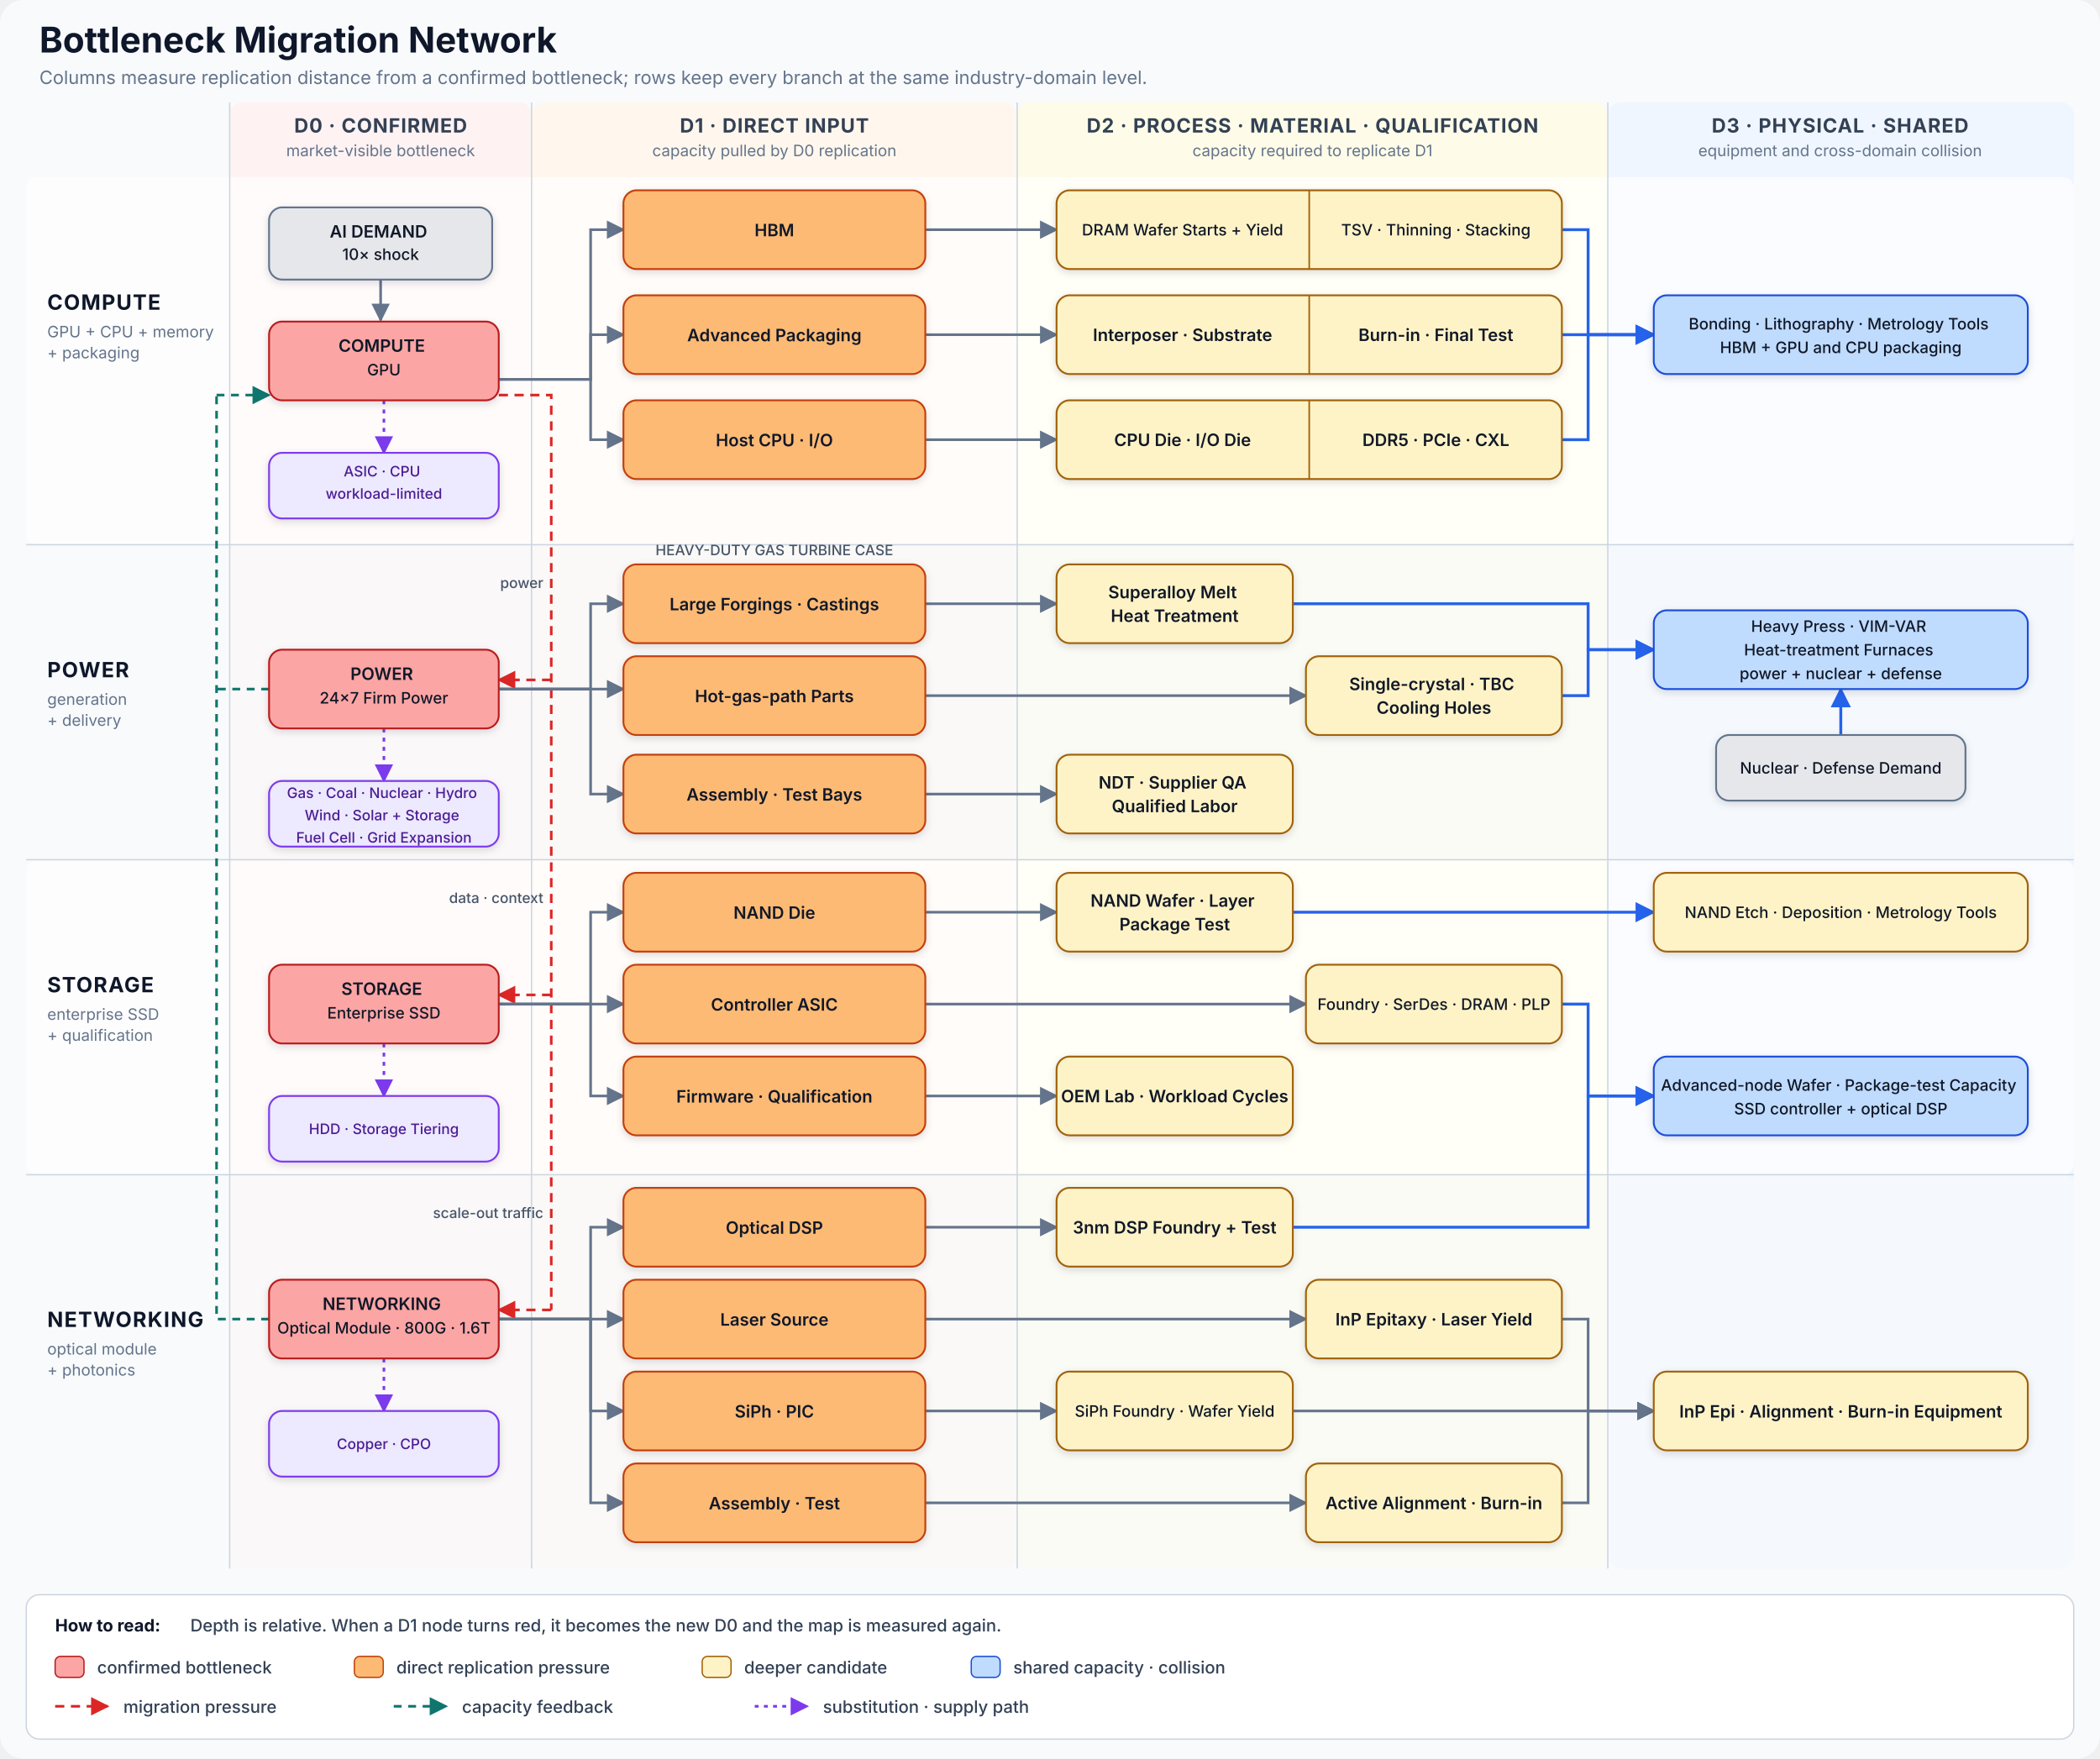
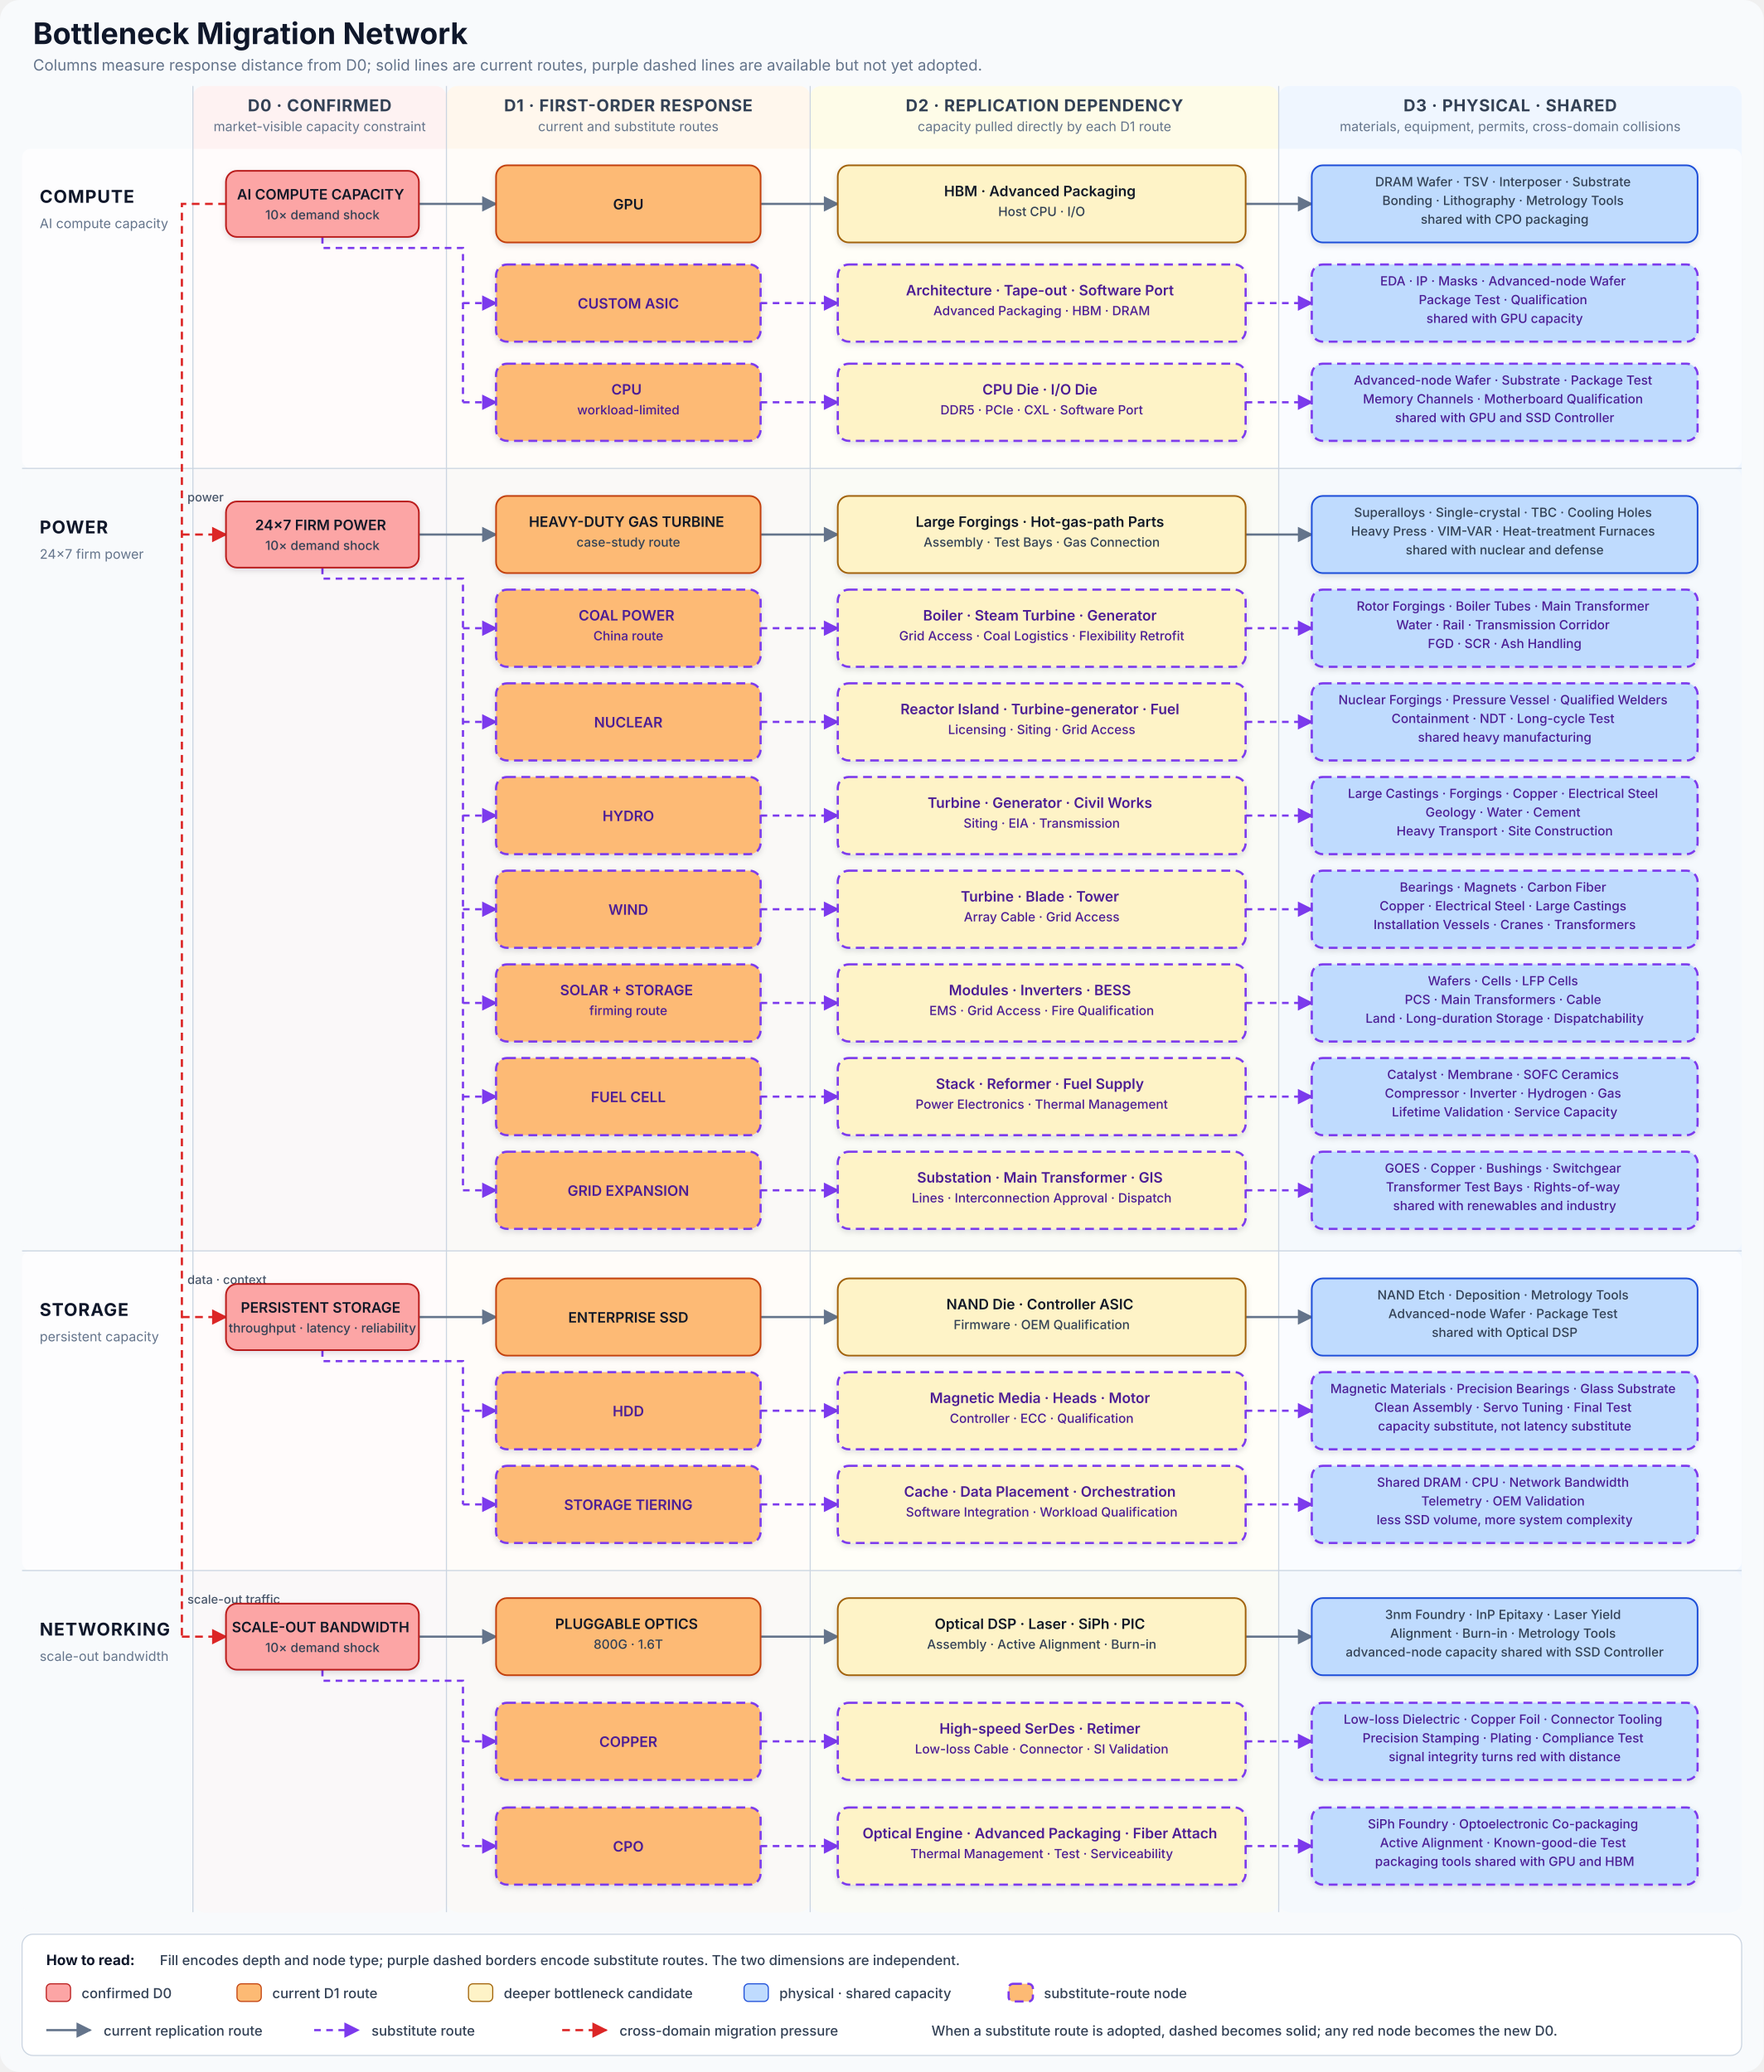
- <svg xmlns="http://www.w3.org/2000/svg" width="1600" height="1340" viewBox="0 0 1600 1340" role="img" aria-labelledby="title desc">
+ <svg xmlns="http://www.w3.org/2000/svg" width="1600" height="1880" viewBox="0 0 1600 1880" role="img" aria-labelledby="title desc">
  <defs>
    <filter id="shadow" x="-20%" y="-20%" width="140%" height="140%">
-       <feDropShadow dx="0" dy="2" stdDeviation="3" flood-color="#0f172a" flood-opacity="0.14" />
+       <feDropShadow dx="0" dy="2" stdDeviation="3" flood-color="#0f172a" flood-opacity="0.13" />
    </filter>
    <marker id="arrow" viewBox="0 0 10 10" refX="9" refY="5" markerWidth="7" markerHeight="7" orient="auto-start-reverse">
-       <path d="M 0 0 L 10 5 L 0 10 z" fill="#64748b" />
+       <path d="M0 0L10 5L0 10Z" fill="#64748b" />
+     </marker>
+     <marker id="arrow-purple" viewBox="0 0 10 10" refX="9" refY="5" markerWidth="7" markerHeight="7" orient="auto-start-reverse">
+       <path d="M0 0L10 5L0 10Z" fill="#7c3aed" />
    </marker>
    <marker id="arrow-red" viewBox="0 0 10 10" refX="9" refY="5" markerWidth="7" markerHeight="7" orient="auto-start-reverse">
-       <path d="M 0 0 L 10 5 L 0 10 z" fill="#dc2626" />
-     </marker>
-     <marker id="arrow-blue" viewBox="0 0 10 10" refX="9" refY="5" markerWidth="7" markerHeight="7" orient="auto-start-reverse">
-       <path d="M 0 0 L 10 5 L 0 10 z" fill="#2563eb" />
-     </marker>
-     <marker id="arrow-teal" viewBox="0 0 10 10" refX="9" refY="5" markerWidth="7" markerHeight="7" orient="auto-start-reverse">
-       <path d="M 0 0 L 10 5 L 0 10 z" fill="#0f766e" />
-     </marker>
-     <marker id="arrow-purple" viewBox="0 0 10 10" refX="9" refY="5" markerWidth="7" markerHeight="7" orient="auto-start-reverse">
-       <path d="M 0 0 L 10 5 L 0 10 z" fill="#7c3aed" />
+       <path d="M0 0L10 5L0 10Z" fill="#dc2626" />
    </marker>
    <style>
-       .canvas { fill: #f8fafc; }
-       .grid { stroke: #cbd5e1; stroke-width: 1; }
-       .lane-a { fill: #ffffff; }
-       .lane-b { fill: #f8fafc; }
-       .depth-0 { fill: #fef2f2; }
-       .depth-1 { fill: #fff7ed; }
-       .depth-2 { fill: #fefce8; }
-       .depth-3 { fill: #eff6ff; }
+       .canvas { fill: #f8fafc; } .lane-a { fill: #ffffff; } .lane-b { fill: #f8fafc; } .grid { stroke: #cbd5e1; stroke-width: 1; }
+       .depth-0 { fill: #fef2f2; } .depth-1 { fill: #fff7ed; } .depth-2 { fill: #fefce8; } .depth-3 { fill: #eff6ff; }
      .title { font: 700 27px -apple-system, BlinkMacSystemFont, "Segoe UI", sans-serif; fill: #0f172a; }
      .subtitle { font: 400 14px -apple-system, BlinkMacSystemFont, "Segoe UI", sans-serif; fill: #64748b; }
-       .depth-label { font: 700 15px -apple-system, BlinkMacSystemFont, "Segoe UI", sans-serif; fill: #334155; letter-spacing: 0.6px; }
+       .depth-label { font: 700 15px -apple-system, BlinkMacSystemFont, "Segoe UI", sans-serif; fill: #334155; letter-spacing: .5px; }
      .depth-note { font: 400 12px -apple-system, BlinkMacSystemFont, "Segoe UI", sans-serif; fill: #64748b; }
-       .lane-label { font: 700 16px -apple-system, BlinkMacSystemFont, "Segoe UI", sans-serif; fill: #0f172a; letter-spacing: 0.8px; }
+       .lane-label { font: 700 16px -apple-system, BlinkMacSystemFont, "Segoe UI", sans-serif; fill: #0f172a; letter-spacing: .7px; }
      .lane-note { font: 400 12px -apple-system, BlinkMacSystemFont, "Segoe UI", sans-serif; fill: #64748b; }
-       .node { stroke: #64748b; stroke-width: 1.4; rx: 10; filter: url(#shadow); }
-       .confirmed { fill: #fca5a5; stroke: #b91c1c; }
-       .direct { fill: #fdba74; stroke: #c2410c; }
-       .candidate { fill: #fef3c7; stroke: #a16207; }
-       .shared { fill: #bfdbfe; stroke: #1d4ed8; }
-       .context { fill: #e5e7eb; stroke: #64748b; }
-       .substitute { fill: #ede9fe; stroke: #7c3aed; }
+       .node { stroke-width: 1.5; rx: 10; filter: url(#shadow); }
+       .confirmed { fill: #fca5a5; stroke: #b91c1c; } .direct { fill: #fdba74; stroke: #c2410c; }
+       .candidate { fill: #fef3c7; stroke: #a16207; } .shared { fill: #bfdbfe; stroke: #1d4ed8; }
+       .alt { stroke: #7c3aed; stroke-width: 2; stroke-dasharray: 8 5; }
      .node-text { font: 600 13px -apple-system, BlinkMacSystemFont, "Segoe UI", sans-serif; fill: #111827; text-anchor: middle; }
-       .node-small { font: 500 12px -apple-system, BlinkMacSystemFont, "Segoe UI", sans-serif; fill: #111827; text-anchor: middle; }
-       .substitute-text { font: 500 11px -apple-system, BlinkMacSystemFont, "Segoe UI", sans-serif; fill: #4c1d95; text-anchor: middle; }
-       .node-center { dominant-baseline: middle; }
+       .node-small { font: 500 11.5px -apple-system, BlinkMacSystemFont, "Segoe UI", sans-serif; fill: #334155; text-anchor: middle; }
+       .alt-text { fill: #4c1d95; }
      .edge { fill: none; stroke: #64748b; stroke-width: 2; marker-end: url(#arrow); }
+       .alt-edge { fill: none; stroke: #7c3aed; stroke-width: 2; stroke-dasharray: 6 5; marker-end: url(#arrow-purple); }
+       .alt-trunk { fill: none; stroke: #7c3aed; stroke-width: 2; stroke-dasharray: 6 5; }
      .pressure { fill: none; stroke: #dc2626; stroke-width: 2; stroke-dasharray: 7 5; marker-end: url(#arrow-red); }
      .pressure-trunk { fill: none; stroke: #dc2626; stroke-width: 2; stroke-dasharray: 7 5; }
-       .shared-edge { fill: none; stroke: #2563eb; stroke-width: 2.2; marker-end: url(#arrow-blue); }
-       .feedback { fill: none; stroke: #0f766e; stroke-width: 2; stroke-dasharray: 6 5; marker-end: url(#arrow-teal); }
-       .feedback-trunk { fill: none; stroke: #0f766e; stroke-width: 2; stroke-dasharray: 6 5; }
-       .substitution { fill: none; stroke: #7c3aed; stroke-width: 2; stroke-dasharray: 3 4; marker-end: url(#arrow-purple); }
      .edge-label { font: 500 11px -apple-system, BlinkMacSystemFont, "Segoe UI", sans-serif; fill: #475569; }
-       .legend { font: 500 13px -apple-system, BlinkMacSystemFont, "Segoe UI", sans-serif; fill: #334155; }
+       .legend { font: 500 12.5px -apple-system, BlinkMacSystemFont, "Segoe UI", sans-serif; fill: #334155; }
      .legend-strong { font: 700 13px -apple-system, BlinkMacSystemFont, "Segoe UI", sans-serif; fill: #0f172a; }
    </style>
  </defs>
-   <rect class="canvas" width="1600" height="1340" rx="18" />
+   <rect class="canvas" width="1600" height="1880" rx="18" />
  <text class="title" x="30" y="40">Bottleneck Migration Network</text>
-   <text class="subtitle" x="30" y="64">Columns measure replication distance from a confirmed bottleneck; rows keep every branch at the same industry-domain level.</text>
-   <rect class="depth-0" x="175" y="78" width="230" height="1117" rx="10" />
-   <rect class="depth-1" x="405" y="78" width="370" height="1117" rx="10" />
-   <rect class="depth-2" x="775" y="78" width="450" height="1117" rx="10" />
-   <rect class="depth-3" x="1225" y="78" width="355" height="1117" rx="10" />
+   <text class="subtitle" x="30" y="64">Columns measure response distance from D0; solid lines are current routes, purple dashed lines are available but not yet adopted.</text>
+   <rect class="depth-0" x="175" y="78" width="230" height="1657" rx="10" />
+   <rect class="depth-1" x="405" y="78" width="330" height="1657" rx="10" />
+   <rect class="depth-2" x="735" y="78" width="425" height="1657" rx="10" />
+   <rect class="depth-3" x="1160" y="78" width="420" height="1657" rx="10" />
  <text class="depth-label" x="290" y="101" text-anchor="middle">D0 · CONFIRMED</text>
-   <text class="depth-note" x="290" y="119" text-anchor="middle">market-visible bottleneck</text>
-   <text class="depth-label" x="590" y="101" text-anchor="middle">D1 · DIRECT INPUT</text>
-   <text class="depth-note" x="590" y="119" text-anchor="middle">capacity pulled by D0 replication</text>
-   <text class="depth-label" x="1000" y="101" text-anchor="middle">D2 · PROCESS · MATERIAL · QUALIFICATION</text>
-   <text class="depth-note" x="1000" y="119" text-anchor="middle">capacity required to replicate D1</text>
-   <text class="depth-label" x="1402" y="101" text-anchor="middle">D3 · PHYSICAL · SHARED</text>
-   <text class="depth-note" x="1402" y="119" text-anchor="middle">equipment and cross-domain collision</text>
-   <rect class="lane-a" x="20" y="135" width="1560" height="280" rx="8" opacity="0.66" />
-   <rect class="lane-b" x="20" y="415" width="1560" height="240" rx="8" opacity="0.66" />
-   <rect class="lane-a" x="20" y="655" width="1560" height="240" rx="8" opacity="0.66" />
-   <rect class="lane-b" x="20" y="895" width="1560" height="300" rx="8" opacity="0.66" />
-   <line class="grid" x1="20" y1="415" x2="1580" y2="415" />
-   <line class="grid" x1="20" y1="655" x2="1580" y2="655" />
-   <line class="grid" x1="20" y1="895" x2="1580" y2="895" />
-   <line class="grid" x1="175" y1="78" x2="175" y2="1195" />
-   <line class="grid" x1="405" y1="78" x2="405" y2="1195" />
-   <line class="grid" x1="775" y1="78" x2="775" y2="1195" />
-   <line class="grid" x1="1225" y1="78" x2="1225" y2="1195" />
-   <text class="lane-label" x="36" y="236">COMPUTE</text>
-   <text class="lane-note" x="36" y="257">GPU + CPU + memory</text>
-   <text class="lane-note" x="36" y="273">+ packaging</text>
-   <text class="lane-label" x="36" y="516">POWER</text>
-   <text class="lane-note" x="36" y="537">generation</text>
-   <text class="lane-note" x="36" y="553">+ delivery</text>
-   <text class="lane-label" x="36" y="756">STORAGE</text>
-   <text class="lane-note" x="36" y="777">enterprise SSD</text>
-   <text class="lane-note" x="36" y="793">+ qualification</text>
-   <text class="lane-label" x="36" y="1011">NETWORKING</text>
-   <text class="lane-note" x="36" y="1032">optical module</text>
-   <text class="lane-note" x="36" y="1048">+ photonics</text>
-   <path class="edge" d="M290 213 V244" />
-   <path class="pressure-trunk" d="M380 301 H420 V998" />
-   <path class="pressure" d="M420 518 H380" />
-   <path class="pressure" d="M420 758 H380" />
-   <path class="pressure" d="M420 998 H380" />
-   <text class="edge-label" x="414" y="448" text-anchor="end">power</text>
-   <text class="edge-label" x="414" y="688" text-anchor="end">data · context</text>
-   <text class="edge-label" x="414" y="928" text-anchor="end">scale-out traffic</text>
-   <path class="feedback-trunk" d="M205 525 H165 M205 1005 H165 V301" />
-   <path class="feedback" d="M165 301 H205" />
-   <path class="substitution" d="M292.5 305 V345" />
-   <path class="substitution" d="M292.5 555 V595" />
-   <path class="substitution" d="M292.5 795 V835" />
-   <path class="substitution" d="M292.5 1035 V1075" />
-   <path class="edge" d="M380 289 H450 V175 H475" />
-   <path class="edge" d="M380 289 H450 V255 H475" />
-   <path class="edge" d="M380 289 H450 V335 H475" />
-   <path class="edge" d="M705 175 H805" />
-   <path class="edge" d="M705 255 H805" />
-   <path class="edge" d="M705 335 H805" />
-   <path class="shared-edge" d="M1190 175 H1210 V255 H1260" />
-   <path class="shared-edge" d="M1190 255 H1260" />
-   <path class="shared-edge" d="M1190 335 H1210 V255 H1260" />
-   <g transform="translate(0 40)">
-     <path class="edge" d="M380 485 H450 V420 H475" />
-     <path class="edge" d="M380 485 H475" />
-     <path class="edge" d="M380 485 H450 V565 H475" />
-     <path class="edge" d="M705 420 H805" />
-     <path class="edge" d="M705 490 H995" />
-     <path class="edge" d="M705 565 H805" />
-     <path class="shared-edge" d="M985 420 H1210 V455 H1260" />
-     <path class="shared-edge" d="M1190 490 H1210 V455 H1260" />
-     <path class="shared-edge" d="M1402.5 520 V485" />
-   </g>
-   <g transform="translate(0 40)">
-     <path class="edge" d="M380 725 H450 V655 H475" />
-     <path class="edge" d="M380 725 H475" />
-     <path class="edge" d="M380 725 H450 V795 H475" />
-     <path class="edge" d="M705 655 H805" />
-     <path class="edge" d="M705 725 H995" />
-     <path class="edge" d="M705 795 H805" />
-     <path class="shared-edge" d="M985 655 H1260" />
-     <path class="shared-edge" d="M1190 725 H1210 V795 H1260" />
-   </g>
-   <g transform="translate(0 40)">
-     <path class="edge" d="M380 965 H450 V895 H475" />
-     <path class="edge" d="M380 965 H475" />
-     <path class="edge" d="M380 965 H450 V1035 H475" />
-     <path class="edge" d="M380 965 H450 V1105 H475" />
-     <path class="edge" d="M705 895 H805" />
-     <path class="edge" d="M705 965 H995" />
-     <path class="edge" d="M705 1035 H805" />
-     <path class="edge" d="M705 1105 H995" />
-     <path class="shared-edge" d="M985 895 H1210 V795 H1260" />
-     <path class="edge" d="M1190 965 H1210 V1035 H1260" />
-     <path class="edge" d="M985 1035 H1260" />
-     <path class="edge" d="M1190 1105 H1210 V1035 H1260" />
-   </g>
-   <rect class="node context" x="205" y="158" width="170" height="55" />
-   <text class="node-text" x="290" y="181">
-     <tspan x="290">AI DEMAND</tspan>
-     <tspan class="node-small" x="290" dy="17">10× shock</tspan>
-   </text>
-   <rect class="node confirmed" x="205" y="245" width="175" height="60" />
-   <text class="node-text" x="292.5" y="268">
-     <tspan x="292.5">COMPUTE</tspan>
-     <tspan class="node-small" x="292.5" dy="18">GPU</tspan>
-   </text>
-   <rect class="node substitute" x="205" y="345" width="175" height="50" />
-   <text class="substitute-text" x="292.5">
-     <tspan x="292.5" y="363">ASIC · CPU</tspan>
-     <tspan x="292.5" y="380">workload-limited</tspan>
-   </text>
-   <g transform="translate(0 40)">
-     <rect class="node confirmed" x="205" y="455" width="175" height="60" />
-     <text class="node-text" x="292.5" y="478">
-       <tspan x="292.5">POWER</tspan>
-       <tspan class="node-small" x="292.5" dy="18">24×7 Firm Power</tspan>
-     </text>
-     <rect class="node substitute" x="205" y="555" width="175" height="50" />
-     <text class="substitute-text" x="292.5">
-       <tspan x="292.5" y="568">Gas · Coal · Nuclear · Hydro</tspan>
-       <tspan x="292.5" y="585">Wind · Solar + Storage</tspan>
-       <tspan x="292.5" y="602">Fuel Cell · Grid Expansion</tspan>
-     </text>
-     <rect class="node confirmed" x="205" y="695" width="175" height="60" />
-     <text class="node-text" x="292.5" y="718">
-       <tspan x="292.5">STORAGE</tspan>
-       <tspan class="node-small" x="292.5" dy="18">Enterprise SSD</tspan>
-     </text>
-     <rect class="node substitute" x="205" y="795" width="175" height="50" />
-     <text class="substitute-text node-center" x="292.5" y="820">HDD · Storage Tiering</text>
-     <rect class="node confirmed" x="205" y="935" width="175" height="60" />
-     <text class="node-text" x="292.5" y="958">
-       <tspan x="292.5">NETWORKING</tspan>
-       <tspan class="node-small" x="292.5" dy="18">Optical Module · 800G · 1.6T</tspan>
-     </text>
-     <rect class="node substitute" x="205" y="1035" width="175" height="50" />
-     <text class="substitute-text node-center" x="292.5" y="1060">Copper · CPO</text>
-   </g>
-   <rect class="node direct" x="475" y="145" width="230" height="60" />
-   <text class="node-text" x="590" y="180">HBM</text>
-   <rect class="node direct" x="475" y="225" width="230" height="60" />
-   <text class="node-text" x="590" y="260">Advanced Packaging</text>
-   <rect class="node direct" x="475" y="305" width="230" height="60" />
-   <text class="node-text" x="590" y="340">Host CPU · I/O</text>
-   <g transform="translate(0 40)">
-     <text class="edge-label" x="590" y="383" text-anchor="middle">HEAVY-DUTY GAS TURBINE CASE</text>
-     <rect class="node direct" x="475" y="390" width="230" height="60" />
-     <text class="node-text" x="590" y="425">Large Forgings · Castings</text>
-     <rect class="node direct" x="475" y="460" width="230" height="60" />
-     <text class="node-text" x="590" y="495">Hot-gas-path Parts</text>
-     <rect class="node direct" x="475" y="535" width="230" height="60" />
-     <text class="node-text" x="590" y="570">Assembly · Test Bays</text>
-     <rect class="node direct" x="475" y="625" width="230" height="60" />
-     <text class="node-text" x="590" y="660">NAND Die</text>
-     <rect class="node direct" x="475" y="695" width="230" height="60" />
-     <text class="node-text" x="590" y="730">Controller ASIC</text>
-     <rect class="node direct" x="475" y="765" width="230" height="60" />
-     <text class="node-text" x="590" y="800">Firmware · Qualification</text>
-     <rect class="node direct" x="475" y="865" width="230" height="60" />
-     <text class="node-text" x="590" y="900">Optical DSP</text>
-     <rect class="node direct" x="475" y="935" width="230" height="60" />
-     <text class="node-text" x="590" y="970">Laser Source</text>
-     <rect class="node direct" x="475" y="1005" width="230" height="60" />
-     <text class="node-text" x="590" y="1040">SiPh · PIC</text>
-     <rect class="node direct" x="475" y="1075" width="230" height="60" />
-     <text class="node-text" x="590" y="1110">Assembly · Test</text>
-   </g>
-   <rect class="node candidate" x="805" y="145" width="385" height="60" />
-   <line x1="997.5" y1="145" x2="997.5" y2="205" stroke="#a16207" stroke-width="1.2" />
-   <text class="node-small node-center" x="901" y="175">DRAM Wafer Starts + Yield</text>
-   <text class="node-small node-center" x="1094" y="175">TSV · Thinning · Stacking</text>
-   <rect class="node candidate" x="805" y="225" width="385" height="60" />
-   <line x1="997.5" y1="225" x2="997.5" y2="285" stroke="#a16207" stroke-width="1.2" />
-   <text class="node-text node-center" x="901" y="255">Interposer · Substrate</text>
-   <text class="node-text node-center" x="1094" y="255">Burn-in · Final Test</text>
-   <rect class="node candidate" x="805" y="305" width="385" height="60" />
-   <line x1="997.5" y1="305" x2="997.5" y2="365" stroke="#a16207" stroke-width="1.2" />
-   <text class="node-text node-center" x="901" y="335">CPU Die · I/O Die</text>
-   <text class="node-text node-center" x="1094" y="335">DDR5 · PCIe · CXL</text>
-   <g transform="translate(0 40)">
-     <rect class="node candidate" x="805" y="390" width="180" height="60" />
-     <text class="node-text node-center" x="895">
-       <tspan x="895" y="411">Superalloy Melt</tspan>
-       <tspan x="895" y="429">Heat Treatment</tspan>
-     </text>
-     <rect class="node candidate" x="995" y="460" width="195" height="60" />
-     <text class="node-text node-center" x="1092.5">
-       <tspan x="1092.5" y="481">Single-crystal · TBC</tspan>
-       <tspan x="1092.5" y="499">Cooling Holes</tspan>
-     </text>
-     <rect class="node candidate" x="805" y="535" width="180" height="60" />
-     <text class="node-text node-center" x="895">
-       <tspan x="895" y="556">NDT · Supplier QA</tspan>
-       <tspan x="895" y="574">Qualified Labor</tspan>
-     </text>
-     <rect class="node candidate" x="805" y="625" width="180" height="60" />
-     <text class="node-text node-center" x="895">
-       <tspan x="895" y="646">NAND Wafer · Layer</tspan>
-       <tspan x="895" y="664">Package Test</tspan>
-     </text>
-     <rect class="node candidate" x="995" y="695" width="195" height="60" />
-     <text class="node-small node-center" x="1092.5" y="725">Foundry · SerDes · DRAM · PLP</text>
-     <rect class="node candidate" x="805" y="765" width="180" height="60" />
-     <text class="node-text node-center" x="895" y="795">OEM Lab · Workload Cycles</text>
-     <rect class="node candidate" x="805" y="865" width="180" height="60" />
-     <text class="node-text node-center" x="895" y="895">3nm DSP Foundry + Test</text>
-     <rect class="node candidate" x="995" y="935" width="195" height="60" />
-     <text class="node-text node-center" x="1092.5" y="965">InP Epitaxy · Laser Yield</text>
-     <rect class="node candidate" x="805" y="1005" width="180" height="60" />
-     <text class="node-small node-center" x="895" y="1035">SiPh Foundry · Wafer Yield</text>
-     <rect class="node candidate" x="995" y="1075" width="195" height="60" />
-     <text class="node-text node-center" x="1092.5" y="1105">Active Alignment · Burn-in</text>
-   </g>
-   <rect class="node shared" x="1260" y="225" width="285" height="60" />
-   <text class="node-small" x="1402.5" y="251">
-     <tspan x="1402.5">Bonding · Lithography · Metrology Tools</tspan>
-     <tspan x="1402.5" dy="18">HBM + GPU and CPU packaging</tspan>
-   </text>
-   <g transform="translate(0 40)">
-     <rect class="node shared" x="1260" y="425" width="285" height="60" />
-     <text class="node-small node-center" x="1402.5">
-       <tspan x="1402.5" y="437">Heavy Press · VIM-VAR</tspan>
-       <tspan x="1402.5" y="455">Heat-treatment Furnaces</tspan>
-       <tspan x="1402.5" y="473">power + nuclear + defense</tspan>
-     </text>
-     <rect class="node context" x="1307.5" y="520" width="190" height="50" />
-     <text class="node-small node-center" x="1402.5" y="545">Nuclear · Defense Demand</text>
-     <rect class="node candidate" x="1260" y="625" width="285" height="60" />
-     <text class="node-small node-center" x="1402.5" y="655">NAND Etch · Deposition · Metrology Tools</text>
-     <rect class="node shared" x="1260" y="765" width="285" height="60" />
-     <text class="node-small" x="1402.5" y="791">
-       <tspan x="1402.5">Advanced-node Wafer · Package-test Capacity</tspan>
-       <tspan x="1402.5" dy="18">SSD controller + optical DSP</tspan>
-     </text>
-     <rect class="node candidate" x="1260" y="1005" width="285" height="60" />
-     <text class="node-text" x="1402.5" y="1040">InP Epi · Alignment · Burn-in Equipment</text>
-   </g>
-   <g transform="translate(0 40)">
-     <rect x="20" y="1175" width="1560" height="110" rx="10" fill="#ffffff" stroke="#cbd5e1" />
-     <text class="legend-strong" x="42" y="1203">How to read:</text>
-     <text class="legend" x="145" y="1203">Depth is relative. When a D1 node turns red, it becomes the new D0 and the map is measured again.</text>
-     <rect x="42" y="1222" width="22" height="16" rx="4" class="confirmed" />
-     <text class="legend" x="74" y="1235">confirmed bottleneck</text>
-     <rect x="270" y="1222" width="22" height="16" rx="4" class="direct" />
-     <text class="legend" x="302" y="1235">direct replication pressure</text>
-     <rect x="535" y="1222" width="22" height="16" rx="4" class="candidate" />
-     <text class="legend" x="567" y="1235">deeper candidate</text>
-     <rect x="740" y="1222" width="22" height="16" rx="4" class="shared" />
-     <text class="legend" x="772" y="1235">shared capacity · collision</text>
-     <line x1="42" y1="1260" x2="82" y2="1260" class="pressure" />
-     <text class="legend" x="94" y="1265">migration pressure</text>
-     <line x1="300" y1="1260" x2="340" y2="1260" class="feedback" />
-     <text class="legend" x="352" y="1265">capacity feedback</text>
-     <line x1="575" y1="1260" x2="615" y2="1260" class="substitution" />
-     <text class="legend" x="627" y="1265">substitution · supply path</text>
-   </g>
+   <text class="depth-note" x="290" y="119" text-anchor="middle">market-visible capacity constraint</text>
+   <text class="depth-label" x="570" y="101" text-anchor="middle">D1 · FIRST-ORDER RESPONSE</text>
+   <text class="depth-note" x="570" y="119" text-anchor="middle">current and substitute routes</text>
+   <text class="depth-label" x="947.5" y="101" text-anchor="middle">D2 · REPLICATION DEPENDENCY</text>
+   <text class="depth-note" x="947.5" y="119" text-anchor="middle">capacity pulled directly by each D1 route</text>
+   <text class="depth-label" x="1370" y="101" text-anchor="middle">D3 · PHYSICAL · SHARED</text>
+   <text class="depth-note" x="1370" y="119" text-anchor="middle">materials, equipment, permits, cross-domain collisions</text>
+   <rect class="lane-a" x="20" y="135" width="1560" height="290" rx="8" opacity=".68" />
+   <rect class="lane-b" x="20" y="425" width="1560" height="710" rx="8" opacity=".68" />
+   <rect class="lane-a" x="20" y="1135" width="1560" height="290" rx="8" opacity=".68" />
+   <rect class="lane-b" x="20" y="1425" width="1560" height="310" rx="8" opacity=".68" />
+   <line class="grid" x1="20" y1="425" x2="1580" y2="425" />
+   <line class="grid" x1="20" y1="1135" x2="1580" y2="1135" />
+   <line class="grid" x1="20" y1="1425" x2="1580" y2="1425" />
+   <line class="grid" x1="175" y1="78" x2="175" y2="1735" />
+   <line class="grid" x1="405" y1="78" x2="405" y2="1735" />
+   <line class="grid" x1="735" y1="78" x2="735" y2="1735" />
+   <line class="grid" x1="1160" y1="78" x2="1160" y2="1735" />
+   <text class="lane-label" x="36" y="184">COMPUTE</text>
+   <text class="lane-note" x="36" y="207">AI compute capacity</text>
+   <text class="lane-label" x="36" y="484">POWER</text>
+   <text class="lane-note" x="36" y="507">24×7 firm power</text>
+   <text class="lane-label" x="36" y="1194">STORAGE</text>
+   <text class="lane-note" x="36" y="1217">persistent capacity</text>
+   <text class="lane-label" x="36" y="1484">NETWORKING</text>
+   <text class="lane-note" x="36" y="1507">scale-out bandwidth</text>
+   <path class="pressure-trunk" d="M205 185H165V1485" />
+   <path class="pressure" d="M165 485H205" />
+   <path class="pressure" d="M165 1195H205" />
+   <path class="pressure" d="M165 1485H205" />
+   <text class="edge-label" x="170" y="455">power</text>
+   <text class="edge-label" x="170" y="1165">data · context</text>
+   <text class="edge-label" x="170" y="1455">scale-out traffic</text>
+   <path class="edge" d="M380 185H450" />
+   <path class="alt-trunk" d="M292.5 215V225H420V365" />
+   <path class="alt-edge" d="M420 275H450" />
+   <path class="alt-edge" d="M420 365H450" />
+   <path class="edge" d="M690 185H760" />
+   <path class="edge" d="M1130 185H1190" />
+   <path class="alt-edge" d="M690 275H760" />
+   <path class="alt-edge" d="M1130 275H1190" />
+   <path class="alt-edge" d="M690 365H760" />
+   <path class="alt-edge" d="M1130 365H1190" />
+   <rect class="node confirmed" x="205" y="155" width="175" height="60" />
+   <text class="node-text" x="292.5" y="181">
+     <tspan x="292.5">AI COMPUTE CAPACITY</tspan>
+     <tspan class="node-small" x="292.5" dy="18">10× demand shock</tspan>
+   </text>
+   <rect class="node direct" x="450" y="150" width="240" height="70" />
+   <text class="node-text" x="570" y="190">GPU</text>
+   <rect class="node candidate" x="760" y="150" width="370" height="70" />
+   <text class="node-text" x="945" y="178">
+     <tspan x="945">HBM · Advanced Packaging</tspan>
+     <tspan class="node-small" x="945" dy="18">Host CPU · I/O</tspan>
+   </text>
+   <rect class="node shared" x="1190" y="150" width="350" height="70" />
+   <text class="node-small" x="1365" y="169">
+     <tspan x="1365">DRAM Wafer · TSV · Interposer · Substrate</tspan>
+     <tspan x="1365" dy="17">Bonding · Lithography · Metrology Tools</tspan>
+     <tspan x="1365" dy="17">shared with CPO packaging</tspan>
+   </text>
+   <rect class="node direct alt" x="450" y="240" width="240" height="70" />
+   <text class="node-text alt-text" x="570" y="280">CUSTOM ASIC</text>
+   <rect class="node candidate alt" x="760" y="240" width="370" height="70" />
+   <text class="node-text alt-text" x="945" y="268">
+     <tspan x="945">Architecture · Tape-out · Software Port</tspan>
+     <tspan class="node-small alt-text" x="945" dy="18">Advanced Packaging · HBM · DRAM</tspan>
+   </text>
+   <rect class="node shared alt" x="1190" y="240" width="350" height="70" />
+   <text class="node-small alt-text" x="1365" y="259">
+     <tspan x="1365">EDA · IP · Masks · Advanced-node Wafer</tspan>
+     <tspan x="1365" dy="17">Package Test · Qualification</tspan>
+     <tspan x="1365" dy="17">shared with GPU capacity</tspan>
+   </text>
+   <rect class="node direct alt" x="450" y="330" width="240" height="70" />
+   <text class="node-text alt-text" x="570" y="358">
+     <tspan x="570">CPU</tspan>
+     <tspan class="node-small alt-text" x="570" dy="18">workload-limited</tspan>
+   </text>
+   <rect class="node candidate alt" x="760" y="330" width="370" height="70" />
+   <text class="node-text alt-text" x="945" y="358">
+     <tspan x="945">CPU Die · I/O Die</tspan>
+     <tspan class="node-small alt-text" x="945" dy="18">DDR5 · PCIe · CXL · Software Port</tspan>
+   </text>
+   <rect class="node shared alt" x="1190" y="330" width="350" height="70" />
+   <text class="node-small alt-text" x="1365" y="349">
+     <tspan x="1365">Advanced-node Wafer · Substrate · Package Test</tspan>
+     <tspan x="1365" dy="17">Memory Channels · Motherboard Qualification</tspan>
+     <tspan x="1365" dy="17">shared with GPU and SSD Controller</tspan>
+   </text>
+   <path class="edge" d="M380 485H450" />
+   <path class="alt-trunk" d="M292.5 515V525H420V1080" />
+   <path class="alt-edge" d="M420 570H450" />
+   <path class="alt-edge" d="M420 655H450" />
+   <path class="alt-edge" d="M420 740H450" />
+   <path class="alt-edge" d="M420 825H450" />
+   <path class="alt-edge" d="M420 910H450" />
+   <path class="alt-edge" d="M420 995H450" />
+   <path class="alt-edge" d="M420 1080H450" />
+   <path class="edge" d="M690 485H760" />
+   <path class="edge" d="M1130 485H1190" />
+   <path class="alt-edge" d="M690 570H760" />
+   <path class="alt-edge" d="M1130 570H1190" />
+   <path class="alt-edge" d="M690 655H760" />
+   <path class="alt-edge" d="M1130 655H1190" />
+   <path class="alt-edge" d="M690 740H760" />
+   <path class="alt-edge" d="M1130 740H1190" />
+   <path class="alt-edge" d="M690 825H760" />
+   <path class="alt-edge" d="M1130 825H1190" />
+   <path class="alt-edge" d="M690 910H760" />
+   <path class="alt-edge" d="M1130 910H1190" />
+   <path class="alt-edge" d="M690 995H760" />
+   <path class="alt-edge" d="M1130 995H1190" />
+   <path class="alt-edge" d="M690 1080H760" />
+   <path class="alt-edge" d="M1130 1080H1190" />
+   <rect class="node confirmed" x="205" y="455" width="175" height="60" />
+   <text class="node-text" x="292.5" y="481">
+     <tspan x="292.5">24×7 FIRM POWER</tspan>
+     <tspan class="node-small" x="292.5" dy="18">10× demand shock</tspan>
+   </text>
+   <rect class="node direct" x="450" y="450" width="240" height="70" />
+   <text class="node-text" x="570" y="478">
+     <tspan x="570">HEAVY-DUTY GAS TURBINE</tspan>
+     <tspan class="node-small" x="570" dy="18">case-study route</tspan>
+   </text>
+   <rect class="node candidate" x="760" y="450" width="370" height="70" />
+   <text class="node-text" x="945" y="478">
+     <tspan x="945">Large Forgings · Hot-gas-path Parts</tspan>
+     <tspan class="node-small" x="945" dy="18">Assembly · Test Bays · Gas Connection</tspan>
+   </text>
+   <rect class="node shared" x="1190" y="450" width="350" height="70" />
+   <text class="node-small" x="1365" y="469">
+     <tspan x="1365">Superalloys · Single-crystal · TBC · Cooling Holes</tspan>
+     <tspan x="1365" dy="17">Heavy Press · VIM-VAR · Heat-treatment Furnaces</tspan>
+     <tspan x="1365" dy="17">shared with nuclear and defense</tspan>
+   </text>
+   <rect class="node direct alt" x="450" y="535" width="240" height="70" />
+   <text class="node-text alt-text" x="570" y="563">
+     <tspan x="570">COAL POWER</tspan>
+     <tspan class="node-small alt-text" x="570" dy="18">China route</tspan>
+   </text>
+   <rect class="node candidate alt" x="760" y="535" width="370" height="70" />
+   <text class="node-text alt-text" x="945" y="563">
+     <tspan x="945">Boiler · Steam Turbine · Generator</tspan>
+     <tspan class="node-small alt-text" x="945" dy="18">Grid Access · Coal Logistics · Flexibility Retrofit</tspan>
+   </text>
+   <rect class="node shared alt" x="1190" y="535" width="350" height="70" />
+   <text class="node-small alt-text" x="1365" y="554">
+     <tspan x="1365">Rotor Forgings · Boiler Tubes · Main Transformer</tspan>
+     <tspan x="1365" dy="17">Water · Rail · Transmission Corridor</tspan>
+     <tspan x="1365" dy="17">FGD · SCR · Ash Handling</tspan>
+   </text>
+   <rect class="node direct alt" x="450" y="620" width="240" height="70" />
+   <text class="node-text alt-text" x="570" y="660">NUCLEAR</text>
+   <rect class="node candidate alt" x="760" y="620" width="370" height="70" />
+   <text class="node-text alt-text" x="945" y="648">
+     <tspan x="945">Reactor Island · Turbine-generator · Fuel</tspan>
+     <tspan class="node-small alt-text" x="945" dy="18">Licensing · Siting · Grid Access</tspan>
+   </text>
+   <rect class="node shared alt" x="1190" y="620" width="350" height="70" />
+   <text class="node-small alt-text" x="1365" y="639">
+     <tspan x="1365">Nuclear Forgings · Pressure Vessel · Qualified Welders</tspan>
+     <tspan x="1365" dy="17">Containment · NDT · Long-cycle Test</tspan>
+     <tspan x="1365" dy="17">shared heavy manufacturing</tspan>
+   </text>
+   <rect class="node direct alt" x="450" y="705" width="240" height="70" />
+   <text class="node-text alt-text" x="570" y="745">HYDRO</text>
+   <rect class="node candidate alt" x="760" y="705" width="370" height="70" />
+   <text class="node-text alt-text" x="945" y="733">
+     <tspan x="945">Turbine · Generator · Civil Works</tspan>
+     <tspan class="node-small alt-text" x="945" dy="18">Siting · EIA · Transmission</tspan>
+   </text>
+   <rect class="node shared alt" x="1190" y="705" width="350" height="70" />
+   <text class="node-small alt-text" x="1365" y="724">
+     <tspan x="1365">Large Castings · Forgings · Copper · Electrical Steel</tspan>
+     <tspan x="1365" dy="17">Geology · Water · Cement</tspan>
+     <tspan x="1365" dy="17">Heavy Transport · Site Construction</tspan>
+   </text>
+   <rect class="node direct alt" x="450" y="790" width="240" height="70" />
+   <text class="node-text alt-text" x="570" y="830">WIND</text>
+   <rect class="node candidate alt" x="760" y="790" width="370" height="70" />
+   <text class="node-text alt-text" x="945" y="818">
+     <tspan x="945">Turbine · Blade · Tower</tspan>
+     <tspan class="node-small alt-text" x="945" dy="18">Array Cable · Grid Access</tspan>
+   </text>
+   <rect class="node shared alt" x="1190" y="790" width="350" height="70" />
+   <text class="node-small alt-text" x="1365" y="809">
+     <tspan x="1365">Bearings · Magnets · Carbon Fiber</tspan>
+     <tspan x="1365" dy="17">Copper · Electrical Steel · Large Castings</tspan>
+     <tspan x="1365" dy="17">Installation Vessels · Cranes · Transformers</tspan>
+   </text>
+   <rect class="node direct alt" x="450" y="875" width="240" height="70" />
+   <text class="node-text alt-text" x="570" y="903">
+     <tspan x="570">SOLAR + STORAGE</tspan>
+     <tspan class="node-small alt-text" x="570" dy="18">firming route</tspan>
+   </text>
+   <rect class="node candidate alt" x="760" y="875" width="370" height="70" />
+   <text class="node-text alt-text" x="945" y="903">
+     <tspan x="945">Modules · Inverters · BESS</tspan>
+     <tspan class="node-small alt-text" x="945" dy="18">EMS · Grid Access · Fire Qualification</tspan>
+   </text>
+   <rect class="node shared alt" x="1190" y="875" width="350" height="70" />
+   <text class="node-small alt-text" x="1365" y="894">
+     <tspan x="1365">Wafers · Cells · LFP Cells</tspan>
+     <tspan x="1365" dy="17">PCS · Main Transformers · Cable</tspan>
+     <tspan x="1365" dy="17">Land · Long-duration Storage · Dispatchability</tspan>
+   </text>
+   <rect class="node direct alt" x="450" y="960" width="240" height="70" />
+   <text class="node-text alt-text" x="570" y="1000">FUEL CELL</text>
+   <rect class="node candidate alt" x="760" y="960" width="370" height="70" />
+   <text class="node-text alt-text" x="945" y="988">
+     <tspan x="945">Stack · Reformer · Fuel Supply</tspan>
+     <tspan class="node-small alt-text" x="945" dy="18">Power Electronics · Thermal Management</tspan>
+   </text>
+   <rect class="node shared alt" x="1190" y="960" width="350" height="70" />
+   <text class="node-small alt-text" x="1365" y="979">
+     <tspan x="1365">Catalyst · Membrane · SOFC Ceramics</tspan>
+     <tspan x="1365" dy="17">Compressor · Inverter · Hydrogen · Gas</tspan>
+     <tspan x="1365" dy="17">Lifetime Validation · Service Capacity</tspan>
+   </text>
+   <rect class="node direct alt" x="450" y="1045" width="240" height="70" />
+   <text class="node-text alt-text" x="570" y="1085">GRID EXPANSION</text>
+   <rect class="node candidate alt" x="760" y="1045" width="370" height="70" />
+   <text class="node-text alt-text" x="945" y="1073">
+     <tspan x="945">Substation · Main Transformer · GIS</tspan>
+     <tspan class="node-small alt-text" x="945" dy="18">Lines · Interconnection Approval · Dispatch</tspan>
+   </text>
+   <rect class="node shared alt" x="1190" y="1045" width="350" height="70" />
+   <text class="node-small alt-text" x="1365" y="1064">
+     <tspan x="1365">GOES · Copper · Bushings · Switchgear</tspan>
+     <tspan x="1365" dy="17">Transformer Test Bays · Rights-of-way</tspan>
+     <tspan x="1365" dy="17">shared with renewables and industry</tspan>
+   </text>
+   <path class="edge" d="M380 1195H450" />
+   <path class="alt-trunk" d="M292.5 1225V1235H420V1365" />
+   <path class="alt-edge" d="M420 1280H450" />
+   <path class="alt-edge" d="M420 1365H450" />
+   <path class="edge" d="M690 1195H760" />
+   <path class="edge" d="M1130 1195H1190" />
+   <path class="alt-edge" d="M690 1280H760" />
+   <path class="alt-edge" d="M1130 1280H1190" />
+   <path class="alt-edge" d="M690 1365H760" />
+   <path class="alt-edge" d="M1130 1365H1190" />
+   <rect class="node confirmed" x="205" y="1165" width="175" height="60" />
+   <text class="node-text" x="292.5" y="1191">
+     <tspan x="292.5">PERSISTENT STORAGE</tspan>
+     <tspan class="node-small" x="292.5" dy="18">throughput · latency · reliability</tspan>
+   </text>
+   <rect class="node direct" x="450" y="1160" width="240" height="70" />
+   <text class="node-text" x="570" y="1200">ENTERPRISE SSD</text>
+   <rect class="node candidate" x="760" y="1160" width="370" height="70" />
+   <text class="node-text" x="945" y="1188">
+     <tspan x="945">NAND Die · Controller ASIC</tspan>
+     <tspan class="node-small" x="945" dy="18">Firmware · OEM Qualification</tspan>
+   </text>
+   <rect class="node shared" x="1190" y="1160" width="350" height="70" />
+   <text class="node-small" x="1365" y="1179">
+     <tspan x="1365">NAND Etch · Deposition · Metrology Tools</tspan>
+     <tspan x="1365" dy="17">Advanced-node Wafer · Package Test</tspan>
+     <tspan x="1365" dy="17">shared with Optical DSP</tspan>
+   </text>
+   <rect class="node direct alt" x="450" y="1245" width="240" height="70" />
+   <text class="node-text alt-text" x="570" y="1285">HDD</text>
+   <rect class="node candidate alt" x="760" y="1245" width="370" height="70" />
+   <text class="node-text alt-text" x="945" y="1273">
+     <tspan x="945">Magnetic Media · Heads · Motor</tspan>
+     <tspan class="node-small alt-text" x="945" dy="18">Controller · ECC · Qualification</tspan>
+   </text>
+   <rect class="node shared alt" x="1190" y="1245" width="350" height="70" />
+   <text class="node-small alt-text" x="1365" y="1264">
+     <tspan x="1365">Magnetic Materials · Precision Bearings · Glass Substrate</tspan>
+     <tspan x="1365" dy="17">Clean Assembly · Servo Tuning · Final Test</tspan>
+     <tspan x="1365" dy="17">capacity substitute, not latency substitute</tspan>
+   </text>
+   <rect class="node direct alt" x="450" y="1330" width="240" height="70" />
+   <text class="node-text alt-text" x="570" y="1370">STORAGE TIERING</text>
+   <rect class="node candidate alt" x="760" y="1330" width="370" height="70" />
+   <text class="node-text alt-text" x="945" y="1358">
+     <tspan x="945">Cache · Data Placement · Orchestration</tspan>
+     <tspan class="node-small alt-text" x="945" dy="18">Software Integration · Workload Qualification</tspan>
+   </text>
+   <rect class="node shared alt" x="1190" y="1330" width="350" height="70" />
+   <text class="node-small alt-text" x="1365" y="1349">
+     <tspan x="1365">Shared DRAM · CPU · Network Bandwidth</tspan>
+     <tspan x="1365" dy="17">Telemetry · OEM Validation</tspan>
+     <tspan x="1365" dy="17">less SSD volume, more system complexity</tspan>
+   </text>
+   <path class="edge" d="M380 1485H450" />
+   <path class="alt-trunk" d="M292.5 1515V1525H420V1675" />
+   <path class="alt-edge" d="M420 1580H450" />
+   <path class="alt-edge" d="M420 1675H450" />
+   <path class="edge" d="M690 1485H760" />
+   <path class="edge" d="M1130 1485H1190" />
+   <path class="alt-edge" d="M690 1580H760" />
+   <path class="alt-edge" d="M1130 1580H1190" />
+   <path class="alt-edge" d="M690 1675H760" />
+   <path class="alt-edge" d="M1130 1675H1190" />
+   <rect class="node confirmed" x="205" y="1455" width="175" height="60" />
+   <text class="node-text" x="292.5" y="1481">
+     <tspan x="292.5">SCALE-OUT BANDWIDTH</tspan>
+     <tspan class="node-small" x="292.5" dy="18">10× demand shock</tspan>
+   </text>
+   <rect class="node direct" x="450" y="1450" width="240" height="70" />
+   <text class="node-text" x="570" y="1478">
+     <tspan x="570">PLUGGABLE OPTICS</tspan>
+     <tspan class="node-small" x="570" dy="18">800G · 1.6T</tspan>
+   </text>
+   <rect class="node candidate" x="760" y="1450" width="370" height="70" />
+   <text class="node-text" x="945" y="1478">
+     <tspan x="945">Optical DSP · Laser · SiPh · PIC</tspan>
+     <tspan class="node-small" x="945" dy="18">Assembly · Active Alignment · Burn-in</tspan>
+   </text>
+   <rect class="node shared" x="1190" y="1450" width="350" height="70" />
+   <text class="node-small" x="1365" y="1469">
+     <tspan x="1365">3nm Foundry · InP Epitaxy · Laser Yield</tspan>
+     <tspan x="1365" dy="17">Alignment · Burn-in · Metrology Tools</tspan>
+     <tspan x="1365" dy="17">advanced-node capacity shared with SSD Controller</tspan>
+   </text>
+   <rect class="node direct alt" x="450" y="1545" width="240" height="70" />
+   <text class="node-text alt-text" x="570" y="1585">COPPER</text>
+   <rect class="node candidate alt" x="760" y="1545" width="370" height="70" />
+   <text class="node-text alt-text" x="945" y="1573">
+     <tspan x="945">High-speed SerDes · Retimer</tspan>
+     <tspan class="node-small alt-text" x="945" dy="18">Low-loss Cable · Connector · SI Validation</tspan>
+   </text>
+   <rect class="node shared alt" x="1190" y="1545" width="350" height="70" />
+   <text class="node-small alt-text" x="1365" y="1564">
+     <tspan x="1365">Low-loss Dielectric · Copper Foil · Connector Tooling</tspan>
+     <tspan x="1365" dy="17">Precision Stamping · Plating · Compliance Test</tspan>
+     <tspan x="1365" dy="17">signal integrity turns red with distance</tspan>
+   </text>
+   <rect class="node direct alt" x="450" y="1640" width="240" height="70" />
+   <text class="node-text alt-text" x="570" y="1680">CPO</text>
+   <rect class="node candidate alt" x="760" y="1640" width="370" height="70" />
+   <text class="node-text alt-text" x="945" y="1668">
+     <tspan x="945">Optical Engine · Advanced Packaging · Fiber Attach</tspan>
+     <tspan class="node-small alt-text" x="945" dy="18">Thermal Management · Test · Serviceability</tspan>
+   </text>
+   <rect class="node shared alt" x="1190" y="1640" width="350" height="70" />
+   <text class="node-small alt-text" x="1365" y="1659">
+     <tspan x="1365">SiPh Foundry · Optoelectronic Co-packaging</tspan>
+     <tspan x="1365" dy="17">Active Alignment · Known-good-die Test</tspan>
+     <tspan x="1365" dy="17">packaging tools shared with GPU and HBM</tspan>
+   </text>
+   <rect x="20" y="1755" width="1560" height="110" rx="10" fill="#ffffff" stroke="#cbd5e1" />
+   <text class="legend-strong" x="42" y="1783">How to read:</text>
+   <text class="legend" x="145" y="1783">Fill encodes depth and node type; purple dashed borders encode substitute routes. The two dimensions are independent.</text>
+   <rect x="42" y="1800" width="22" height="16" rx="4" class="confirmed" />
+   <text class="legend" x="74" y="1813">confirmed D0</text>
+   <rect x="215" y="1800" width="22" height="16" rx="4" class="direct" />
+   <text class="legend" x="247" y="1813">current D1 route</text>
+   <rect x="425" y="1800" width="22" height="16" rx="4" class="candidate" />
+   <text class="legend" x="457" y="1813">deeper bottleneck candidate</text>
+   <rect x="675" y="1800" width="22" height="16" rx="4" class="shared" />
+   <text class="legend" x="707" y="1813">physical · shared capacity</text>
+   <rect x="915" y="1800" width="22" height="16" rx="4" class="direct alt" />
+   <text class="legend" x="947" y="1813">substitute-route node</text>
+   <line x1="42" y1="1842" x2="82" y2="1842" class="edge" />
+   <text class="legend" x="94" y="1847">current replication route</text>
+   <line x1="285" y1="1842" x2="325" y2="1842" class="alt-edge" />
+   <text class="legend" x="337" y="1847">substitute route</text>
+   <line x1="510" y1="1842" x2="550" y2="1842" class="pressure" />
+   <text class="legend" x="562" y="1847">cross-domain migration pressure</text>
+   <text class="legend" x="845" y="1847">When a substitute route is adopted, dashed becomes solid; any red node becomes the new D0.</text>
</svg>
